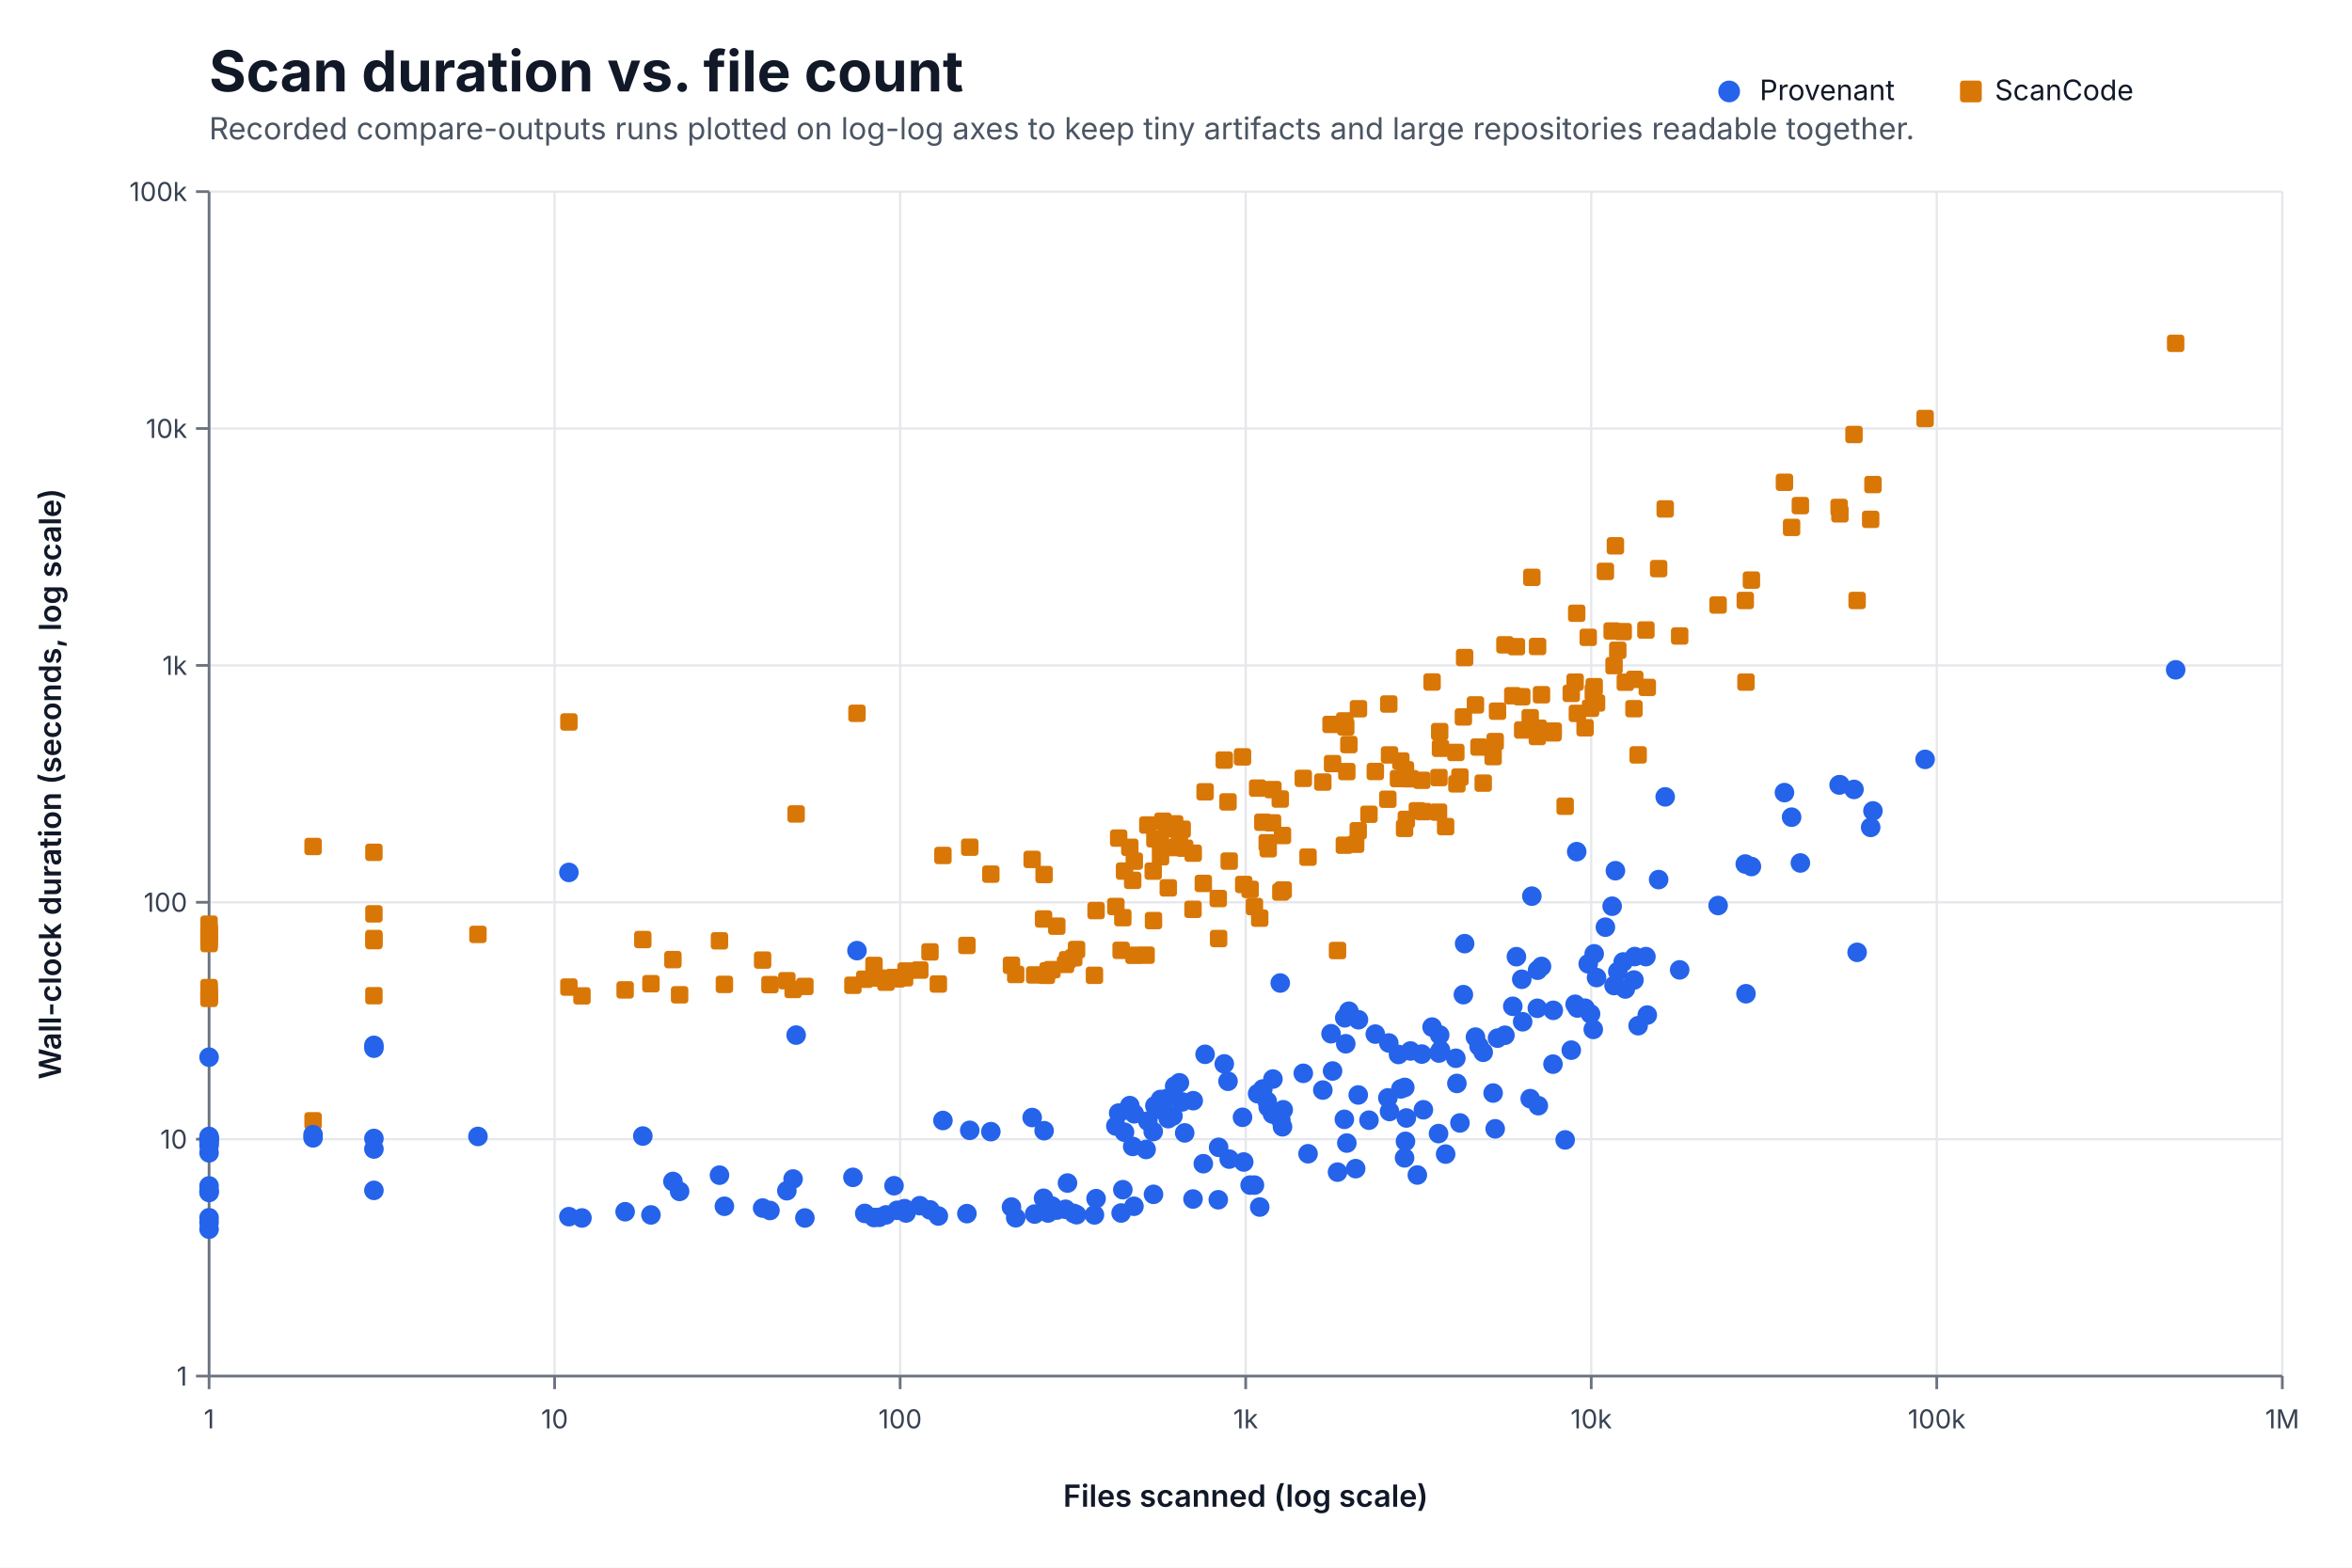
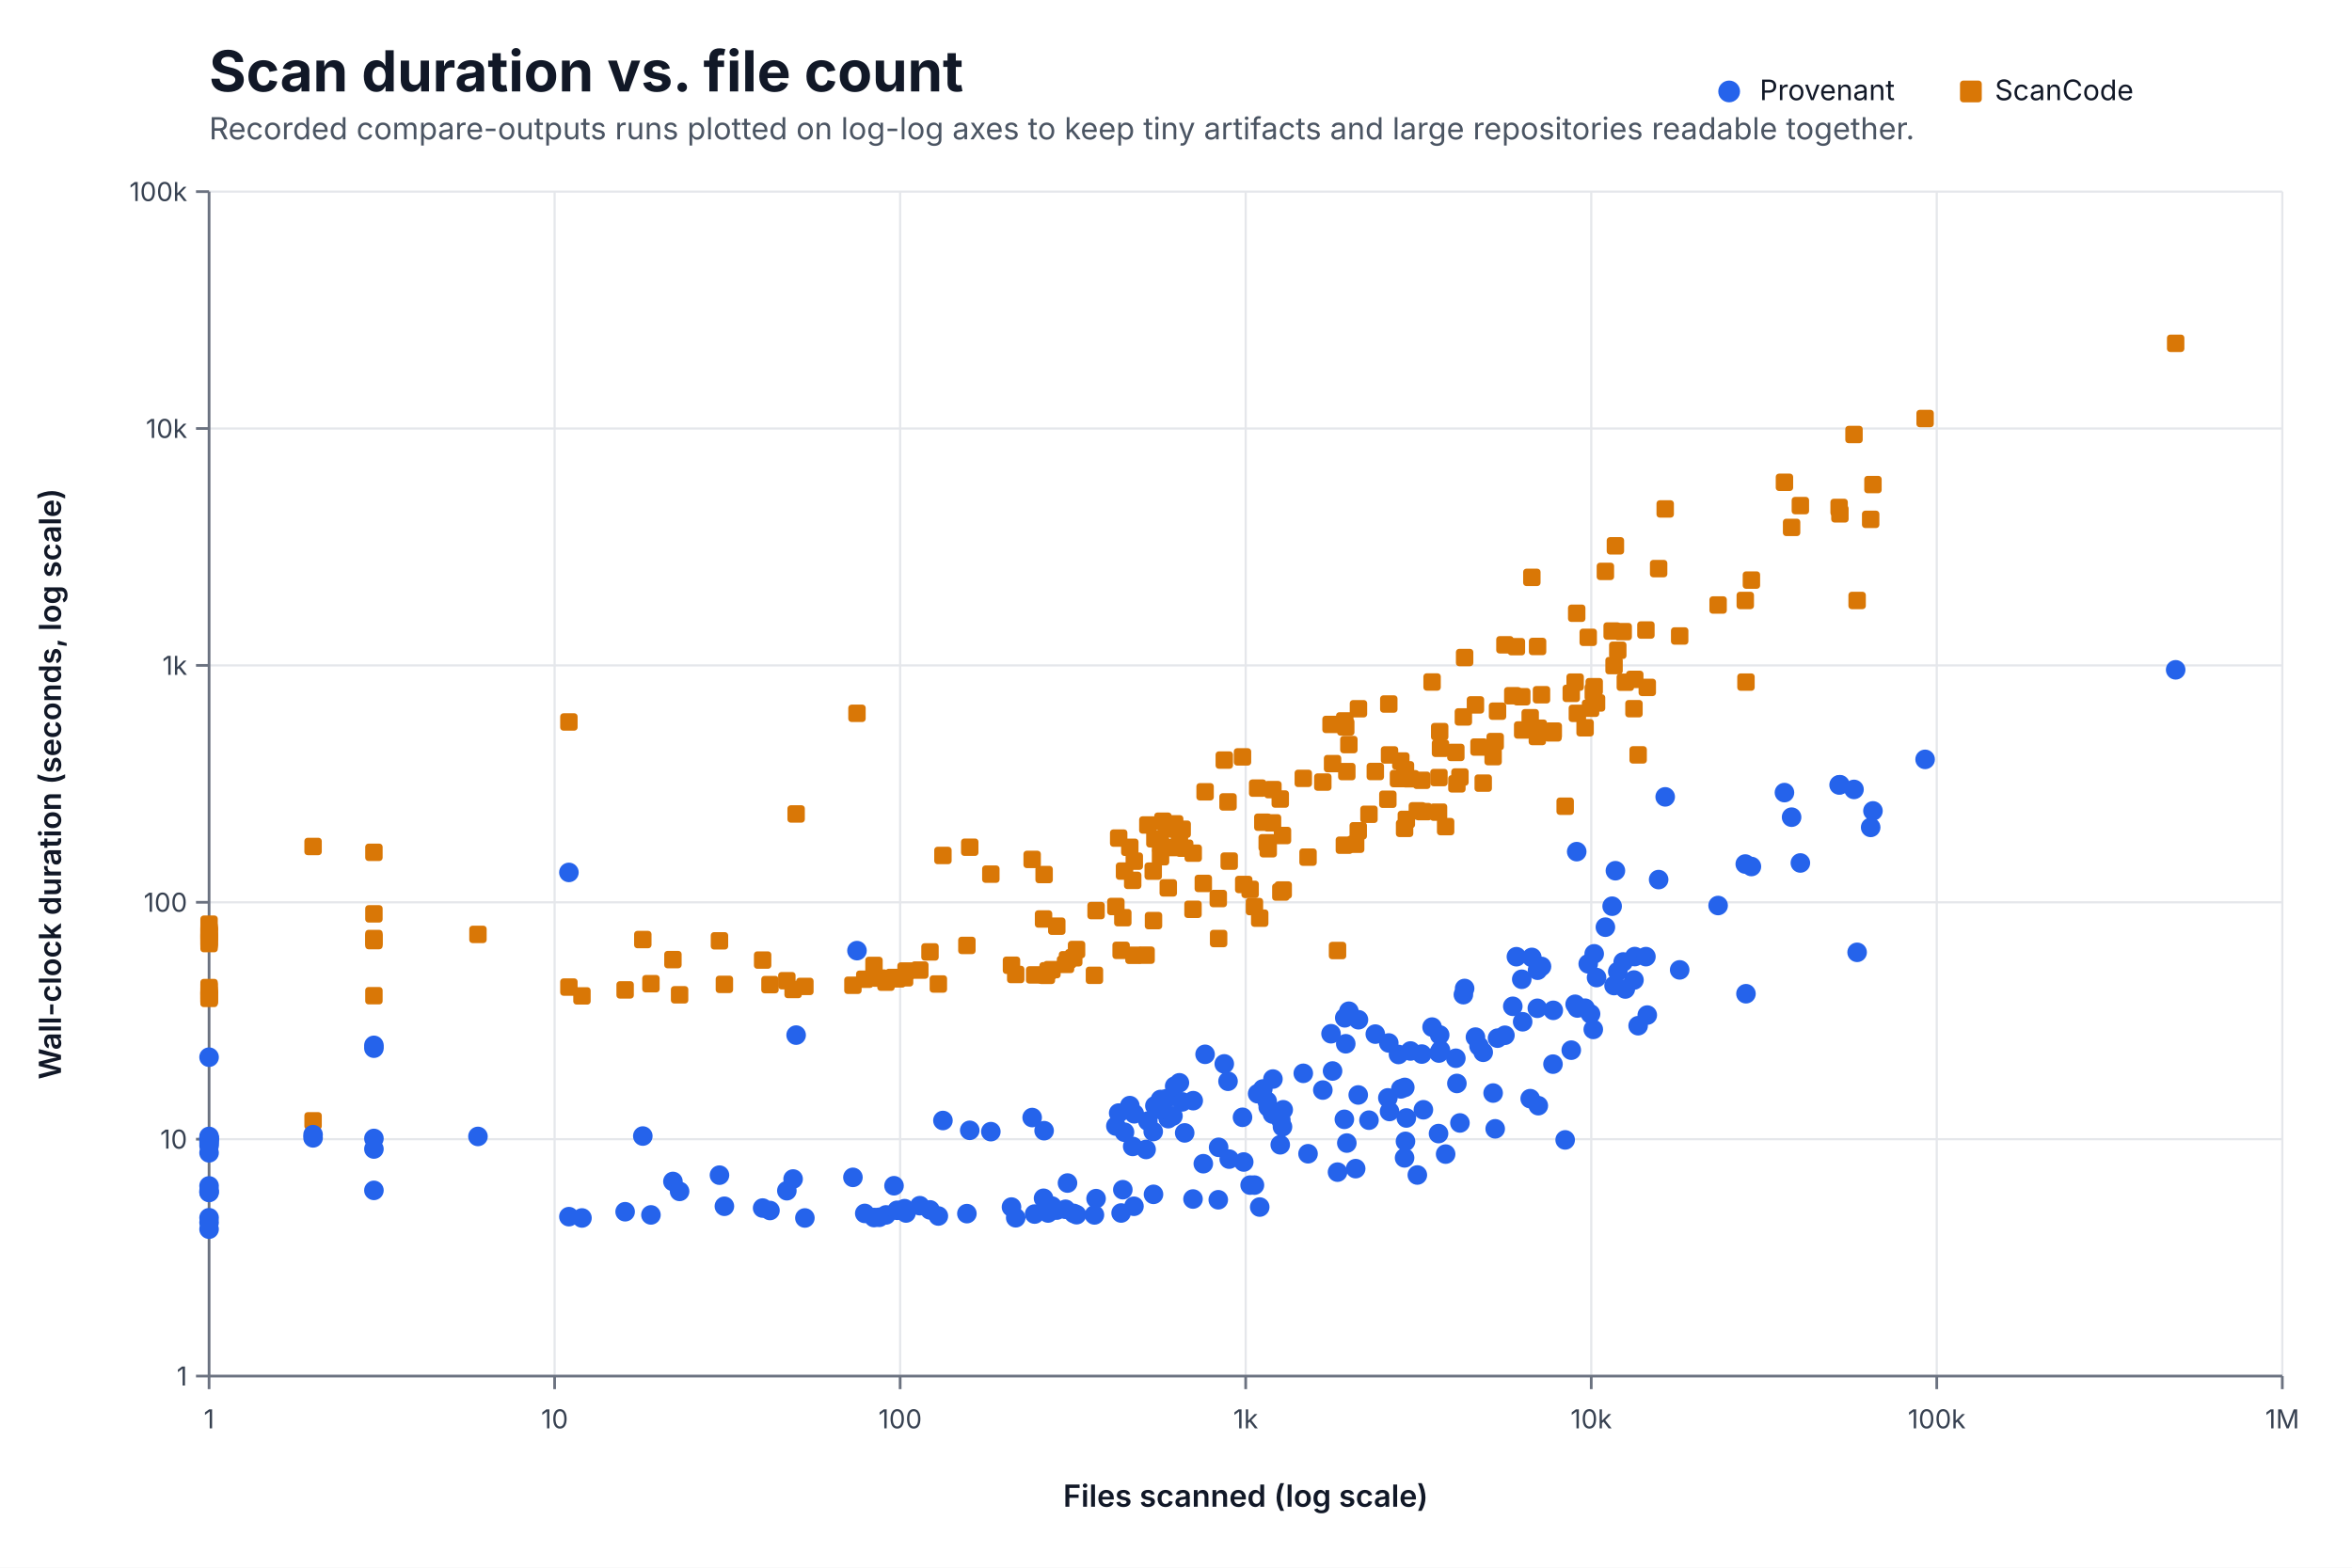
<svg xmlns="http://www.w3.org/2000/svg" width="1080" height="720" viewBox="0 0 1080 720" role="img" aria-labelledby="title desc">
  <style>
    text { font-family: -apple-system, BlinkMacSystemFont, "Segoe UI", sans-serif; fill: #111827; }
    .title { font-size: 26px; font-weight: 700; }
    .subtitle { font-size: 14px; fill: #4b5563; }
    .axis-label { font-size: 14px; font-weight: 600; }
    .tick { font-size: 12px; fill: #374151; }
    .grid { stroke: #e5e7eb; stroke-width: 1; }
    .axis { stroke: #6b7280; stroke-width: 1.25; }
    .legend-label { font-size: 13px; }
  </style>
  <rect x="0" y="0" width="1080" height="720" fill="white" />
  <text class="title" x="96" y="42">Scan duration vs. file count</text>
  <text class="subtitle" x="96" y="64">Recorded compare-outputs runs plotted on log-log axes to keep tiny artifacts and large repositories readable together.</text>
  <line class="grid" x1="96.00" y1="632.00" x2="1048.00" y2="632.00" />
  <line class="grid" x1="96.00" y1="523.20" x2="1048.00" y2="523.20" />
  <line class="grid" x1="96.00" y1="414.40" x2="1048.00" y2="414.40" />
  <line class="grid" x1="96.00" y1="305.60" x2="1048.00" y2="305.60" />
  <line class="grid" x1="96.00" y1="196.80" x2="1048.00" y2="196.80" />
  <line class="grid" x1="96.00" y1="88.00" x2="1048.00" y2="88.00" />
  <line class="grid" x1="96.00" y1="88.00" x2="96.00" y2="632.00" />
  <line class="grid" x1="254.67" y1="88.00" x2="254.67" y2="632.00" />
  <line class="grid" x1="413.33" y1="88.00" x2="413.33" y2="632.00" />
  <line class="grid" x1="572.00" y1="88.00" x2="572.00" y2="632.00" />
  <line class="grid" x1="730.67" y1="88.00" x2="730.67" y2="632.00" />
  <line class="grid" x1="889.33" y1="88.00" x2="889.33" y2="632.00" />
  <line class="grid" x1="1048.00" y1="88.00" x2="1048.00" y2="632.00" />
  <line class="axis" x1="96.00" y1="632.00" x2="1048.00" y2="632.00" />
  <line class="axis" x1="96.00" y1="88.00" x2="96.00" y2="632.00" />
  <line class="axis" x1="96.00" y1="632.00" x2="96.00" y2="638.00" />
  <text class="tick" x="96.00" y="656.00" text-anchor="middle">1</text>
  <line class="axis" x1="254.67" y1="632.00" x2="254.67" y2="638.00" />
  <text class="tick" x="254.67" y="656.00" text-anchor="middle">10</text>
  <line class="axis" x1="413.33" y1="632.00" x2="413.33" y2="638.00" />
  <text class="tick" x="413.33" y="656.00" text-anchor="middle">100</text>
  <line class="axis" x1="572.00" y1="632.00" x2="572.00" y2="638.00" />
  <text class="tick" x="572.00" y="656.00" text-anchor="middle">1k</text>
  <line class="axis" x1="730.67" y1="632.00" x2="730.67" y2="638.00" />
  <text class="tick" x="730.67" y="656.00" text-anchor="middle">10k</text>
  <line class="axis" x1="889.33" y1="632.00" x2="889.33" y2="638.00" />
  <text class="tick" x="889.33" y="656.00" text-anchor="middle">100k</text>
  <line class="axis" x1="1048.00" y1="632.00" x2="1048.00" y2="638.00" />
  <text class="tick" x="1048.00" y="656.00" text-anchor="middle">1M</text>
  <line class="axis" x1="90.00" y1="632.00" x2="96.00" y2="632.00" />
  <text class="tick" x="86.00" y="632.00" text-anchor="end" dominant-baseline="middle">1</text>
  <line class="axis" x1="90.00" y1="523.20" x2="96.00" y2="523.20" />
  <text class="tick" x="86.00" y="523.20" text-anchor="end" dominant-baseline="middle">10</text>
  <line class="axis" x1="90.00" y1="414.40" x2="96.00" y2="414.40" />
  <text class="tick" x="86.00" y="414.40" text-anchor="end" dominant-baseline="middle">100</text>
  <line class="axis" x1="90.00" y1="305.60" x2="96.00" y2="305.60" />
  <text class="tick" x="86.00" y="305.60" text-anchor="end" dominant-baseline="middle">1k</text>
  <line class="axis" x1="90.00" y1="196.80" x2="96.00" y2="196.80" />
  <text class="tick" x="86.00" y="196.80" text-anchor="end" dominant-baseline="middle">10k</text>
  <line class="axis" x1="90.00" y1="88.00" x2="96.00" y2="88.00" />
  <text class="tick" x="86.00" y="88.00" text-anchor="end" dominant-baseline="middle">100k</text>
  <text class="axis-label" x="572.00" y="692.00" text-anchor="middle">Files scanned (log scale)</text>
  <text class="axis-label" x="28" y="360.00" transform="rotate(-90 28 360.00)" text-anchor="middle">Wall-clock duration (seconds, log scale)</text>
  <g aria-label="Legend">
    <circle cx="794" cy="42" r="5" fill="#2563eb" />
    <text class="legend-label" x="808" y="46">Provenant</text>
    <rect x="900" y="37" width="10" height="10" fill="#d97706" rx="1.5" />
    <text class="legend-label" x="916" y="46">ScanCode</text>
  </g>
  <g aria-label="ScanCode points">
    <rect x="92.00" y="420.46" width="8" height="8" fill="#d97706" rx="1.5" />
    <rect x="92.00" y="423.47" width="8" height="8" fill="#d97706" rx="1.5" />
    <rect x="92.00" y="425.26" width="8" height="8" fill="#d97706" rx="1.5" />
    <rect x="92.00" y="424.52" width="8" height="8" fill="#d97706" rx="1.5" />
    <rect x="92.00" y="449.57" width="8" height="8" fill="#d97706" rx="1.5" />
    <rect x="92.00" y="454.13" width="8" height="8" fill="#d97706" rx="1.5" />
    <rect x="92.00" y="450.39" width="8" height="8" fill="#d97706" rx="1.5" />
    <rect x="92.00" y="454.09" width="8" height="8" fill="#d97706" rx="1.5" />
    <rect x="92.00" y="429.37" width="8" height="8" fill="#d97706" rx="1.5" />
    <rect x="92.00" y="428.44" width="8" height="8" fill="#d97706" rx="1.5" />
    <rect x="92.00" y="427.25" width="8" height="8" fill="#d97706" rx="1.5" />
    <rect x="92.00" y="453.66" width="8" height="8" fill="#d97706" rx="1.5" />
    <rect x="92.00" y="424.52" width="8" height="8" fill="#d97706" rx="1.5" />
    <rect x="92.00" y="427.69" width="8" height="8" fill="#d97706" rx="1.5" />
    <rect x="92.00" y="453.46" width="8" height="8" fill="#d97706" rx="1.5" />
    <rect x="92.00" y="454.54" width="8" height="8" fill="#d97706" rx="1.5" />
    <rect x="92.00" y="452.30" width="8" height="8" fill="#d97706" rx="1.5" />
    <rect x="139.76" y="510.78" width="8" height="8" fill="#d97706" rx="1.5" />
    <rect x="139.76" y="384.76" width="8" height="8" fill="#d97706" rx="1.5" />
    <rect x="167.70" y="427.04" width="8" height="8" fill="#d97706" rx="1.5" />
    <rect x="167.70" y="387.45" width="8" height="8" fill="#d97706" rx="1.5" />
    <rect x="167.70" y="427.99" width="8" height="8" fill="#d97706" rx="1.5" />
    <rect x="167.70" y="453.30" width="8" height="8" fill="#d97706" rx="1.5" />
    <rect x="167.70" y="415.71" width="8" height="8" fill="#d97706" rx="1.5" />
    <rect x="215.47" y="425.14" width="8" height="8" fill="#d97706" rx="1.5" />
    <rect x="257.23" y="449.34" width="8" height="8" fill="#d97706" rx="1.5" />
    <rect x="257.23" y="327.58" width="8" height="8" fill="#d97706" rx="1.5" />
    <rect x="263.23" y="453.39" width="8" height="8" fill="#d97706" rx="1.5" />
    <rect x="283.05" y="450.63" width="8" height="8" fill="#d97706" rx="1.5" />
    <rect x="291.17" y="427.52" width="8" height="8" fill="#d97706" rx="1.5" />
    <rect x="294.90" y="447.79" width="8" height="8" fill="#d97706" rx="1.5" />
    <rect x="305.00" y="436.72" width="8" height="8" fill="#d97706" rx="1.5" />
    <rect x="308.06" y="452.89" width="8" height="8" fill="#d97706" rx="1.5" />
    <rect x="326.37" y="428.10" width="8" height="8" fill="#d97706" rx="1.5" />
    <rect x="328.63" y="448.10" width="8" height="8" fill="#d97706" rx="1.5" />
    <rect x="346.19" y="436.94" width="8" height="8" fill="#d97706" rx="1.5" />
    <rect x="349.56" y="448.21" width="8" height="8" fill="#d97706" rx="1.5" />
    <rect x="357.31" y="446.42" width="8" height="8" fill="#d97706" rx="1.5" />
    <rect x="360.18" y="450.45" width="8" height="8" fill="#d97706" rx="1.5" />
    <rect x="361.57" y="369.83" width="8" height="8" fill="#d97706" rx="1.5" />
    <rect x="365.59" y="449.04" width="8" height="8" fill="#d97706" rx="1.5" />
    <rect x="387.65" y="448.50" width="8" height="8" fill="#d97706" rx="1.5" />
    <rect x="389.51" y="323.61" width="8" height="8" fill="#d97706" rx="1.5" />
    <rect x="393.09" y="445.73" width="8" height="8" fill="#d97706" rx="1.5" />
    <rect x="397.32" y="439.40" width="8" height="8" fill="#d97706" rx="1.5" />
    <rect x="399.74" y="445.22" width="8" height="8" fill="#d97706" rx="1.5" />
    <rect x="402.83" y="447.10" width="8" height="8" fill="#d97706" rx="1.5" />
    <rect x="406.52" y="444.93" width="8" height="8" fill="#d97706" rx="1.5" />
    <rect x="407.94" y="445.56" width="8" height="8" fill="#d97706" rx="1.5" />
    <rect x="411.37" y="445.09" width="8" height="8" fill="#d97706" rx="1.5" />
    <rect x="412.04" y="441.96" width="8" height="8" fill="#d97706" rx="1.5" />
    <rect x="418.36" y="441.53" width="8" height="8" fill="#d97706" rx="1.5" />
    <rect x="423.04" y="433.19" width="8" height="8" fill="#d97706" rx="1.5" />
    <rect x="426.88" y="447.92" width="8" height="8" fill="#d97706" rx="1.5" />
    <rect x="428.98" y="388.90" width="8" height="8" fill="#d97706" rx="1.5" />
    <rect x="439.98" y="430.21" width="8" height="8" fill="#d97706" rx="1.5" />
    <rect x="441.29" y="385.10" width="8" height="8" fill="#d97706" rx="1.5" />
    <rect x="450.98" y="397.47" width="8" height="8" fill="#d97706" rx="1.5" />
    <rect x="460.46" y="439.32" width="8" height="8" fill="#d97706" rx="1.5" />
    <rect x="462.40" y="443.56" width="8" height="8" fill="#d97706" rx="1.5" />
    <rect x="469.95" y="390.71" width="8" height="8" fill="#d97706" rx="1.5" />
    <rect x="471.08" y="443.75" width="8" height="8" fill="#d97706" rx="1.5" />
    <rect x="475.18" y="418.07" width="8" height="8" fill="#d97706" rx="1.5" />
    <rect x="475.44" y="397.66" width="8" height="8" fill="#d97706" rx="1.5" />
    <rect x="476.49" y="443.95" width="8" height="8" fill="#d97706" rx="1.5" />
    <rect x="477.26" y="441.87" width="8" height="8" fill="#d97706" rx="1.5" />
    <rect x="479.04" y="441.32" width="8" height="8" fill="#d97706" rx="1.5" />
    <rect x="481.26" y="421.37" width="8" height="8" fill="#d97706" rx="1.5" />
    <rect x="485.27" y="438.93" width="8" height="8" fill="#d97706" rx="1.5" />
    <rect x="486.18" y="436.80" width="8" height="8" fill="#d97706" rx="1.5" />
    <rect x="489.05" y="435.88" width="8" height="8" fill="#d97706" rx="1.5" />
    <rect x="490.34" y="432.10" width="8" height="8" fill="#d97706" rx="1.5" />
    <rect x="498.55" y="443.94" width="8" height="8" fill="#d97706" rx="1.5" />
    <rect x="499.30" y="414.21" width="8" height="8" fill="#d97706" rx="1.5" />
    <rect x="508.39" y="412.34" width="8" height="8" fill="#d97706" rx="1.5" />
    <rect x="509.68" y="380.92" width="8" height="8" fill="#d97706" rx="1.5" />
    <rect x="510.80" y="432.47" width="8" height="8" fill="#d97706" rx="1.5" />
    <rect x="511.58" y="417.47" width="8" height="8" fill="#d97706" rx="1.5" />
    <rect x="512.36" y="396.07" width="8" height="8" fill="#d97706" rx="1.5" />
    <rect x="514.79" y="385.13" width="8" height="8" fill="#d97706" rx="1.5" />
    <rect x="516.12" y="400.33" width="8" height="8" fill="#d97706" rx="1.5" />
    <rect x="516.70" y="434.73" width="8" height="8" fill="#d97706" rx="1.5" />
    <rect x="516.85" y="391.50" width="8" height="8" fill="#d97706" rx="1.5" />
    <rect x="522.27" y="434.69" width="8" height="8" fill="#d97706" rx="1.5" />
    <rect x="523.07" y="374.90" width="8" height="8" fill="#d97706" rx="1.5" />
    <rect x="525.54" y="396.10" width="8" height="8" fill="#d97706" rx="1.5" />
    <rect x="525.67" y="418.82" width="8" height="8" fill="#d97706" rx="1.5" />
    <rect x="526.30" y="381.25" width="8" height="8" fill="#d97706" rx="1.5" />
    <rect x="528.90" y="383.91" width="8" height="8" fill="#d97706" rx="1.5" />
    <rect x="528.90" y="389.48" width="8" height="8" fill="#d97706" rx="1.5" />
    <rect x="529.99" y="373.16" width="8" height="8" fill="#d97706" rx="1.5" />
    <rect x="531.64" y="376.71" width="8" height="8" fill="#d97706" rx="1.5" />
    <rect x="532.45" y="403.78" width="8" height="8" fill="#d97706" rx="1.5" />
    <rect x="534.61" y="385.27" width="8" height="8" fill="#d97706" rx="1.5" />
    <rect x="535.39" y="374.38" width="8" height="8" fill="#d97706" rx="1.5" />
    <rect x="537.57" y="381.59" width="8" height="8" fill="#d97706" rx="1.5" />
    <rect x="538.84" y="376.84" width="8" height="8" fill="#d97706" rx="1.5" />
    <rect x="539.99" y="385.56" width="8" height="8" fill="#d97706" rx="1.5" />
    <rect x="543.81" y="413.62" width="8" height="8" fill="#d97706" rx="1.5" />
    <rect x="543.91" y="387.84" width="8" height="8" fill="#d97706" rx="1.5" />
    <rect x="548.54" y="401.74" width="8" height="8" fill="#d97706" rx="1.5" />
    <rect x="549.36" y="359.65" width="8" height="8" fill="#d97706" rx="1.5" />
    <rect x="555.41" y="408.67" width="8" height="8" fill="#d97706" rx="1.5" />
    <rect x="555.57" y="427.04" width="8" height="8" fill="#d97706" rx="1.5" />
    <rect x="558.17" y="345.08" width="8" height="8" fill="#d97706" rx="1.5" />
    <rect x="559.89" y="364.30" width="8" height="8" fill="#d97706" rx="1.5" />
    <rect x="560.43" y="391.49" width="8" height="8" fill="#d97706" rx="1.5" />
    <rect x="566.54" y="343.62" width="8" height="8" fill="#d97706" rx="1.5" />
    <rect x="567.10" y="402.22" width="8" height="8" fill="#d97706" rx="1.5" />
    <rect x="570.04" y="404.47" width="8" height="8" fill="#d97706" rx="1.5" />
    <rect x="572.02" y="412.37" width="8" height="8" fill="#d97706" rx="1.5" />
    <rect x="573.49" y="357.97" width="8" height="8" fill="#d97706" rx="1.5" />
    <rect x="574.44" y="417.69" width="8" height="8" fill="#d97706" rx="1.5" />
    <rect x="575.87" y="373.63" width="8" height="8" fill="#d97706" rx="1.5" />
    <rect x="577.87" y="383.06" width="8" height="8" fill="#d97706" rx="1.5" />
    <rect x="578.35" y="385.81" width="8" height="8" fill="#d97706" rx="1.5" />
    <rect x="580.33" y="373.93" width="8" height="8" fill="#d97706" rx="1.5" />
    <rect x="580.51" y="358.66" width="8" height="8" fill="#d97706" rx="1.5" />
    <rect x="583.87" y="362.98" width="8" height="8" fill="#d97706" rx="1.5" />
    <rect x="584.14" y="405.69" width="8" height="8" fill="#d97706" rx="1.5" />
    <rect x="584.90" y="379.72" width="8" height="8" fill="#d97706" rx="1.5" />
    <rect x="585.23" y="404.76" width="8" height="8" fill="#d97706" rx="1.5" />
    <rect x="594.45" y="353.48" width="8" height="8" fill="#d97706" rx="1.5" />
    <rect x="596.63" y="389.66" width="8" height="8" fill="#d97706" rx="1.5" />
    <rect x="603.42" y="355.19" width="8" height="8" fill="#d97706" rx="1.5" />
    <rect x="607.19" y="328.71" width="8" height="8" fill="#d97706" rx="1.5" />
    <rect x="607.89" y="346.71" width="8" height="8" fill="#d97706" rx="1.5" />
    <rect x="610.17" y="432.56" width="8" height="8" fill="#d97706" rx="1.5" />
    <rect x="613.31" y="384.18" width="8" height="8" fill="#d97706" rx="1.5" />
    <rect x="613.49" y="327.10" width="8" height="8" fill="#d97706" rx="1.5" />
    <rect x="613.95" y="329.87" width="8" height="8" fill="#d97706" rx="1.5" />
    <rect x="614.44" y="350.37" width="8" height="8" fill="#d97706" rx="1.5" />
    <rect x="615.38" y="337.97" width="8" height="8" fill="#d97706" rx="1.5" />
    <rect x="618.50" y="383.74" width="8" height="8" fill="#d97706" rx="1.5" />
    <rect x="619.68" y="377.56" width="8" height="8" fill="#d97706" rx="1.5" />
    <rect x="619.78" y="321.51" width="8" height="8" fill="#d97706" rx="1.5" />
    <rect x="624.61" y="369.98" width="8" height="8" fill="#d97706" rx="1.5" />
    <rect x="627.52" y="350.33" width="8" height="8" fill="#d97706" rx="1.5" />
    <rect x="633.28" y="363.07" width="8" height="8" fill="#d97706" rx="1.5" />
    <rect x="633.71" y="319.34" width="8" height="8" fill="#d97706" rx="1.5" />
    <rect x="634.05" y="342.72" width="8" height="8" fill="#d97706" rx="1.5" />
    <rect x="638.16" y="353.58" width="8" height="8" fill="#d97706" rx="1.5" />
    <rect x="639.24" y="345.52" width="8" height="8" fill="#d97706" rx="1.5" />
    <rect x="640.96" y="376.44" width="8" height="8" fill="#d97706" rx="1.5" />
    <rect x="641.06" y="351.33" width="8" height="8" fill="#d97706" rx="1.5" />
    <rect x="641.37" y="349.55" width="8" height="8" fill="#d97706" rx="1.5" />
    <rect x="641.77" y="372.34" width="8" height="8" fill="#d97706" rx="1.5" />
    <rect x="643.66" y="353.67" width="8" height="8" fill="#d97706" rx="1.5" />
    <rect x="646.82" y="368.39" width="8" height="8" fill="#d97706" rx="1.5" />
    <rect x="648.86" y="354.37" width="8" height="8" fill="#d97706" rx="1.5" />
    <rect x="649.60" y="368.75" width="8" height="8" fill="#d97706" rx="1.5" />
    <rect x="653.59" y="309.22" width="8" height="8" fill="#d97706" rx="1.5" />
    <rect x="656.55" y="369.00" width="8" height="8" fill="#d97706" rx="1.5" />
    <rect x="656.74" y="353.11" width="8" height="8" fill="#d97706" rx="1.5" />
    <rect x="657.08" y="332.02" width="8" height="8" fill="#d97706" rx="1.5" />
    <rect x="657.46" y="339.67" width="8" height="8" fill="#d97706" rx="1.5" />
    <rect x="659.81" y="375.65" width="8" height="8" fill="#d97706" rx="1.5" />
    <rect x="664.50" y="341.57" width="8" height="8" fill="#d97706" rx="1.5" />
    <rect x="664.98" y="356.00" width="8" height="8" fill="#d97706" rx="1.5" />
    <rect x="666.38" y="352.86" width="8" height="8" fill="#d97706" rx="1.5" />
    <rect x="667.96" y="325.26" width="8" height="8" fill="#d97706" rx="1.5" />
    <rect x="668.53" y="297.99" width="8" height="8" fill="#d97706" rx="1.5" />
    <rect x="673.50" y="319.74" width="8" height="8" fill="#d97706" rx="1.5" />
    <rect x="675.14" y="339.11" width="8" height="8" fill="#d97706" rx="1.5" />
    <rect x="677.07" y="355.67" width="8" height="8" fill="#d97706" rx="1.5" />
    <rect x="681.62" y="343.50" width="8" height="8" fill="#d97706" rx="1.5" />
    <rect x="682.57" y="336.59" width="8" height="8" fill="#d97706" rx="1.5" />
    <rect x="683.64" y="322.63" width="8" height="8" fill="#d97706" rx="1.5" />
    <rect x="687.04" y="292.14" width="8" height="8" fill="#d97706" rx="1.5" />
    <rect x="690.65" y="315.53" width="8" height="8" fill="#d97706" rx="1.5" />
    <rect x="692.31" y="293.00" width="8" height="8" fill="#d97706" rx="1.5" />
    <rect x="694.77" y="315.99" width="8" height="8" fill="#d97706" rx="1.5" />
    <rect x="695.18" y="331.26" width="8" height="8" fill="#d97706" rx="1.5" />
    <rect x="698.64" y="325.64" width="8" height="8" fill="#d97706" rx="1.5" />
    <rect x="699.40" y="261.17" width="8" height="8" fill="#d97706" rx="1.5" />
    <rect x="701.92" y="334.25" width="8" height="8" fill="#d97706" rx="1.5" />
    <rect x="702.03" y="292.91" width="8" height="8" fill="#d97706" rx="1.5" />
    <rect x="702.37" y="330.44" width="8" height="8" fill="#d97706" rx="1.5" />
    <rect x="703.83" y="315.08" width="8" height="8" fill="#d97706" rx="1.5" />
    <rect x="709.11" y="332.59" width="8" height="8" fill="#d97706" rx="1.5" />
    <rect x="709.24" y="331.79" width="8" height="8" fill="#d97706" rx="1.5" />
    <rect x="714.70" y="366.27" width="8" height="8" fill="#d97706" rx="1.5" />
    <rect x="717.50" y="314.45" width="8" height="8" fill="#d97706" rx="1.5" />
    <rect x="719.28" y="309.28" width="8" height="8" fill="#d97706" rx="1.5" />
    <rect x="720.00" y="277.65" width="8" height="8" fill="#d97706" rx="1.5" />
    <rect x="720.30" y="323.62" width="8" height="8" fill="#d97706" rx="1.5" />
    <rect x="723.85" y="330.25" width="8" height="8" fill="#d97706" rx="1.5" />
    <rect x="725.29" y="288.71" width="8" height="8" fill="#d97706" rx="1.5" />
    <rect x="726.36" y="321.28" width="8" height="8" fill="#d97706" rx="1.5" />
    <rect x="727.61" y="313.95" width="8" height="8" fill="#d97706" rx="1.5" />
    <rect x="728.03" y="311.39" width="8" height="8" fill="#d97706" rx="1.5" />
    <rect x="729.11" y="318.85" width="8" height="8" fill="#d97706" rx="1.5" />
    <rect x="733.17" y="258.43" width="8" height="8" fill="#d97706" rx="1.5" />
    <rect x="736.27" y="285.81" width="8" height="8" fill="#d97706" rx="1.5" />
    <rect x="737.15" y="301.70" width="8" height="8" fill="#d97706" rx="1.5" />
    <rect x="737.77" y="246.68" width="8" height="8" fill="#d97706" rx="1.5" />
    <rect x="738.86" y="294.65" width="8" height="8" fill="#d97706" rx="1.5" />
    <rect x="741.35" y="286.09" width="8" height="8" fill="#d97706" rx="1.5" />
    <rect x="742.32" y="309.33" width="8" height="8" fill="#d97706" rx="1.5" />
    <rect x="746.29" y="321.48" width="8" height="8" fill="#d97706" rx="1.5" />
    <rect x="746.66" y="308.03" width="8" height="8" fill="#d97706" rx="1.5" />
    <rect x="748.21" y="342.70" width="8" height="8" fill="#d97706" rx="1.5" />
    <rect x="751.78" y="285.35" width="8" height="8" fill="#d97706" rx="1.5" />
    <rect x="752.40" y="311.70" width="8" height="8" fill="#d97706" rx="1.5" />
    <rect x="757.62" y="257.15" width="8" height="8" fill="#d97706" rx="1.5" />
    <rect x="760.63" y="229.74" width="8" height="8" fill="#d97706" rx="1.5" />
    <rect x="767.28" y="288.09" width="8" height="8" fill="#d97706" rx="1.5" />
    <rect x="784.93" y="273.87" width="8" height="8" fill="#d97706" rx="1.5" />
    <rect x="797.40" y="271.78" width="8" height="8" fill="#d97706" rx="1.5" />
    <rect x="797.72" y="309.27" width="8" height="8" fill="#d97706" rx="1.5" />
    <rect x="800.22" y="262.42" width="8" height="8" fill="#d97706" rx="1.5" />
    <rect x="815.39" y="217.51" width="8" height="8" fill="#d97706" rx="1.5" />
    <rect x="818.67" y="238.22" width="8" height="8" fill="#d97706" rx="1.5" />
    <rect x="822.70" y="228.21" width="8" height="8" fill="#d97706" rx="1.5" />
    <rect x="840.49" y="229.06" width="8" height="8" fill="#d97706" rx="1.5" />
    <rect x="840.86" y="231.99" width="8" height="8" fill="#d97706" rx="1.5" />
    <rect x="847.33" y="195.56" width="8" height="8" fill="#d97706" rx="1.5" />
    <rect x="848.76" y="271.78" width="8" height="8" fill="#d97706" rx="1.5" />
    <rect x="854.98" y="234.53" width="8" height="8" fill="#d97706" rx="1.5" />
    <rect x="856.03" y="218.55" width="8" height="8" fill="#d97706" rx="1.5" />
    <rect x="879.98" y="188.22" width="8" height="8" fill="#d97706" rx="1.5" />
    <rect x="995.03" y="153.67" width="8" height="8" fill="#d97706" rx="1.5" />
  </g>
  <g aria-label="Provenant points">
    <circle cx="96.00" cy="522.92" r="4.5" fill="#2563eb" />
    <circle cx="96.00" cy="522.78" r="4.5" fill="#2563eb" />
    <circle cx="96.00" cy="522.68" r="4.5" fill="#2563eb" />
    <circle cx="96.00" cy="521.94" r="4.5" fill="#2563eb" />
    <circle cx="96.00" cy="544.66" r="4.5" fill="#2563eb" />
    <circle cx="96.00" cy="561.46" r="4.5" fill="#2563eb" />
    <circle cx="96.00" cy="529.46" r="4.5" fill="#2563eb" />
    <circle cx="96.00" cy="547.49" r="4.5" fill="#2563eb" />
    <circle cx="96.00" cy="485.54" r="4.5" fill="#2563eb" />
    <circle cx="96.00" cy="526.17" r="4.5" fill="#2563eb" />
    <circle cx="96.00" cy="524.11" r="4.5" fill="#2563eb" />
    <circle cx="96.00" cy="547.65" r="4.5" fill="#2563eb" />
    <circle cx="96.00" cy="525.13" r="4.5" fill="#2563eb" />
    <circle cx="96.00" cy="523.72" r="4.5" fill="#2563eb" />
    <circle cx="96.00" cy="559.28" r="4.5" fill="#2563eb" />
    <circle cx="96.00" cy="564.53" r="4.5" fill="#2563eb" />
    <circle cx="96.00" cy="546.71" r="4.5" fill="#2563eb" />
    <circle cx="143.76" cy="521.12" r="4.5" fill="#2563eb" />
    <circle cx="143.76" cy="522.59" r="4.5" fill="#2563eb" />
    <circle cx="171.70" cy="522.87" r="4.5" fill="#2563eb" />
    <circle cx="171.70" cy="527.71" r="4.5" fill="#2563eb" />
    <circle cx="171.70" cy="480.11" r="4.5" fill="#2563eb" />
    <circle cx="171.70" cy="546.71" r="4.5" fill="#2563eb" />
    <circle cx="171.70" cy="481.40" r="4.5" fill="#2563eb" />
    <circle cx="219.47" cy="521.94" r="4.5" fill="#2563eb" />
    <circle cx="261.23" cy="558.78" r="4.5" fill="#2563eb" />
    <circle cx="261.23" cy="400.68" r="4.5" fill="#2563eb" />
    <circle cx="267.23" cy="559.38" r="4.5" fill="#2563eb" />
    <circle cx="287.05" cy="556.52" r="4.5" fill="#2563eb" />
    <circle cx="295.17" cy="521.76" r="4.5" fill="#2563eb" />
    <circle cx="298.90" cy="557.98" r="4.5" fill="#2563eb" />
    <circle cx="309.00" cy="542.62" r="4.5" fill="#2563eb" />
    <circle cx="312.06" cy="547.18" r="4.5" fill="#2563eb" />
    <circle cx="330.37" cy="539.72" r="4.5" fill="#2563eb" />
    <circle cx="332.63" cy="554.01" r="4.5" fill="#2563eb" />
    <circle cx="350.19" cy="554.83" r="4.5" fill="#2563eb" />
    <circle cx="353.56" cy="555.95" r="4.5" fill="#2563eb" />
    <circle cx="361.31" cy="546.87" r="4.5" fill="#2563eb" />
    <circle cx="364.18" cy="541.49" r="4.5" fill="#2563eb" />
    <circle cx="365.57" cy="475.40" r="4.5" fill="#2563eb" />
    <circle cx="369.59" cy="559.38" r="4.5" fill="#2563eb" />
    <circle cx="391.65" cy="540.73" r="4.5" fill="#2563eb" />
    <circle cx="393.51" cy="436.60" r="4.5" fill="#2563eb" />
    <circle cx="397.09" cy="557.29" r="4.5" fill="#2563eb" />
    <circle cx="401.32" cy="559.18" r="4.5" fill="#2563eb" />
    <circle cx="403.74" cy="559.08" r="4.5" fill="#2563eb" />
    <circle cx="406.83" cy="557.98" r="4.5" fill="#2563eb" />
    <circle cx="410.52" cy="544.58" r="4.5" fill="#2563eb" />
    <circle cx="411.94" cy="555.86" r="4.5" fill="#2563eb" />
    <circle cx="415.37" cy="555.11" r="4.5" fill="#2563eb" />
    <circle cx="416.04" cy="557.10" r="4.5" fill="#2563eb" />
    <circle cx="422.36" cy="553.74" r="4.5" fill="#2563eb" />
    <circle cx="427.04" cy="555.67" r="4.5" fill="#2563eb" />
    <circle cx="430.88" cy="558.48" r="4.5" fill="#2563eb" />
    <circle cx="432.98" cy="514.62" r="4.5" fill="#2563eb" />
    <circle cx="443.98" cy="557.39" r="4.5" fill="#2563eb" />
    <circle cx="445.29" cy="519.13" r="4.5" fill="#2563eb" />
    <circle cx="454.98" cy="519.74" r="4.5" fill="#2563eb" />
    <circle cx="464.46" cy="554.37" r="4.5" fill="#2563eb" />
    <circle cx="466.40" cy="559.28" r="4.5" fill="#2563eb" />
    <circle cx="473.95" cy="513.26" r="4.5" fill="#2563eb" />
    <circle cx="475.08" cy="557.59" r="4.5" fill="#2563eb" />
    <circle cx="479.18" cy="550.34" r="4.5" fill="#2563eb" />
    <circle cx="479.44" cy="519.30" r="4.5" fill="#2563eb" />
    <circle cx="480.49" cy="556.24" r="4.5" fill="#2563eb" />
    <circle cx="481.26" cy="557.10" r="4.5" fill="#2563eb" />
    <circle cx="483.04" cy="553.92" r="4.5" fill="#2563eb" />
    <circle cx="485.26" cy="555.76" r="4.5" fill="#2563eb" />
    <circle cx="489.27" cy="555.39" r="4.5" fill="#2563eb" />
    <circle cx="490.18" cy="543.34" r="4.5" fill="#2563eb" />
    <circle cx="493.05" cy="557.29" r="4.5" fill="#2563eb" />
    <circle cx="494.34" cy="557.88" r="4.5" fill="#2563eb" />
    <circle cx="502.55" cy="557.98" r="4.5" fill="#2563eb" />
    <circle cx="503.30" cy="550.51" r="4.5" fill="#2563eb" />
    <circle cx="512.39" cy="517.17" r="4.5" fill="#2563eb" />
    <circle cx="513.68" cy="511.20" r="4.5" fill="#2563eb" />
    <circle cx="514.80" cy="557.10" r="4.5" fill="#2563eb" />
    <circle cx="515.58" cy="546.40" r="4.5" fill="#2563eb" />
    <circle cx="516.36" cy="520.00" r="4.5" fill="#2563eb" />
    <circle cx="518.79" cy="507.78" r="4.5" fill="#2563eb" />
    <circle cx="520.12" cy="526.53" r="4.5" fill="#2563eb" />
    <circle cx="520.70" cy="554.01" r="4.5" fill="#2563eb" />
    <circle cx="520.85" cy="511.54" r="4.5" fill="#2563eb" />
    <circle cx="526.27" cy="527.92" r="4.5" fill="#2563eb" />
    <circle cx="527.07" cy="514.90" r="4.5" fill="#2563eb" />
    <circle cx="529.54" cy="519.69" r="4.5" fill="#2563eb" />
    <circle cx="529.67" cy="548.53" r="4.5" fill="#2563eb" />
    <circle cx="530.30" cy="507.88" r="4.5" fill="#2563eb" />
    <circle cx="532.90" cy="504.96" r="4.5" fill="#2563eb" />
    <circle cx="532.90" cy="509.65" r="4.5" fill="#2563eb" />
    <circle cx="533.99" cy="505.42" r="4.5" fill="#2563eb" />
    <circle cx="535.64" cy="504.61" r="4.5" fill="#2563eb" />
    <circle cx="536.45" cy="513.77" r="4.5" fill="#2563eb" />
    <circle cx="538.61" cy="512.54" r="4.5" fill="#2563eb" />
    <circle cx="539.39" cy="498.86" r="4.5" fill="#2563eb" />
    <circle cx="541.57" cy="497.30" r="4.5" fill="#2563eb" />
    <circle cx="542.84" cy="506.07" r="4.5" fill="#2563eb" />
    <circle cx="543.99" cy="520.31" r="4.5" fill="#2563eb" />
    <circle cx="547.81" cy="550.68" r="4.5" fill="#2563eb" />
    <circle cx="547.91" cy="505.51" r="4.5" fill="#2563eb" />
    <circle cx="552.54" cy="534.46" r="4.5" fill="#2563eb" />
    <circle cx="553.36" cy="484.22" r="4.5" fill="#2563eb" />
    <circle cx="559.41" cy="551.02" r="4.5" fill="#2563eb" />
    <circle cx="559.57" cy="526.93" r="4.5" fill="#2563eb" />
    <circle cx="562.17" cy="488.62" r="4.5" fill="#2563eb" />
    <circle cx="563.89" cy="496.60" r="4.5" fill="#2563eb" />
    <circle cx="564.43" cy="532.35" r="4.5" fill="#2563eb" />
    <circle cx="570.54" cy="513.15" r="4.5" fill="#2563eb" />
    <circle cx="571.10" cy="533.68" r="4.5" fill="#2563eb" />
    <circle cx="574.04" cy="544.29" r="4.5" fill="#2563eb" />
    <circle cx="576.02" cy="544.29" r="4.5" fill="#2563eb" />
    <circle cx="577.49" cy="502.31" r="4.5" fill="#2563eb" />
    <circle cx="578.44" cy="554.37" r="4.5" fill="#2563eb" />
    <circle cx="579.87" cy="500.14" r="4.5" fill="#2563eb" />
    <circle cx="581.87" cy="505.77" r="4.5" fill="#2563eb" />
    <circle cx="582.35" cy="508.50" r="4.5" fill="#2563eb" />
    <circle cx="584.33" cy="511.65" r="4.5" fill="#2563eb" />
    <circle cx="584.51" cy="495.58" r="4.5" fill="#2563eb" />
-     <circle cx="587.87" cy="451.48" r="4.5" fill="#2563eb" />
+     <circle cx="587.87" cy="525.77" r="4.5" fill="#2563eb" />
    <circle cx="588.14" cy="514.39" r="4.5" fill="#2563eb" />
    <circle cx="588.90" cy="517.51" r="4.5" fill="#2563eb" />
    <circle cx="589.23" cy="509.69" r="4.5" fill="#2563eb" />
    <circle cx="598.45" cy="492.95" r="4.5" fill="#2563eb" />
    <circle cx="600.63" cy="529.89" r="4.5" fill="#2563eb" />
    <circle cx="607.42" cy="500.64" r="4.5" fill="#2563eb" />
    <circle cx="611.19" cy="474.77" r="4.5" fill="#2563eb" />
    <circle cx="611.89" cy="491.89" r="4.5" fill="#2563eb" />
    <circle cx="614.17" cy="538.33" r="4.5" fill="#2563eb" />
    <circle cx="617.31" cy="514.08" r="4.5" fill="#2563eb" />
    <circle cx="617.49" cy="467.46" r="4.5" fill="#2563eb" />
    <circle cx="617.95" cy="479.38" r="4.5" fill="#2563eb" />
    <circle cx="618.44" cy="524.98" r="4.5" fill="#2563eb" />
    <circle cx="619.38" cy="464.43" r="4.5" fill="#2563eb" />
    <circle cx="622.50" cy="536.73" r="4.5" fill="#2563eb" />
    <circle cx="623.68" cy="502.89" r="4.5" fill="#2563eb" />
    <circle cx="623.78" cy="468.34" r="4.5" fill="#2563eb" />
    <circle cx="628.61" cy="514.47" r="4.5" fill="#2563eb" />
    <circle cx="631.52" cy="474.94" r="4.5" fill="#2563eb" />
    <circle cx="637.28" cy="504.23" r="4.5" fill="#2563eb" />
    <circle cx="637.71" cy="479.01" r="4.5" fill="#2563eb" />
    <circle cx="638.05" cy="510.48" r="4.5" fill="#2563eb" />
    <circle cx="642.16" cy="484.30" r="4.5" fill="#2563eb" />
    <circle cx="643.24" cy="500.11" r="4.5" fill="#2563eb" />
    <circle cx="644.96" cy="531.78" r="4.5" fill="#2563eb" />
    <circle cx="645.06" cy="499.42" r="4.5" fill="#2563eb" />
    <circle cx="645.37" cy="524.20" r="4.5" fill="#2563eb" />
    <circle cx="645.77" cy="513.46" r="4.5" fill="#2563eb" />
    <circle cx="647.66" cy="482.69" r="4.5" fill="#2563eb" />
    <circle cx="650.82" cy="539.65" r="4.5" fill="#2563eb" />
    <circle cx="652.86" cy="484.11" r="4.5" fill="#2563eb" />
    <circle cx="653.60" cy="509.69" r="4.5" fill="#2563eb" />
    <circle cx="657.59" cy="471.72" r="4.5" fill="#2563eb" />
    <circle cx="660.55" cy="520.63" r="4.5" fill="#2563eb" />
    <circle cx="660.74" cy="483.64" r="4.5" fill="#2563eb" />
    <circle cx="661.08" cy="475.33" r="4.5" fill="#2563eb" />
    <circle cx="661.46" cy="482.35" r="4.5" fill="#2563eb" />
    <circle cx="663.81" cy="530.05" r="4.5" fill="#2563eb" />
    <circle cx="668.50" cy="486.03" r="4.5" fill="#2563eb" />
    <circle cx="668.98" cy="497.60" r="4.5" fill="#2563eb" />
    <circle cx="670.38" cy="515.74" r="4.5" fill="#2563eb" />
    <circle cx="671.96" cy="456.82" r="4.5" fill="#2563eb" />
-     <circle cx="672.53" cy="433.39" r="4.5" fill="#2563eb" />
+     <circle cx="672.53" cy="453.98" r="4.5" fill="#2563eb" />
    <circle cx="677.50" cy="476.32" r="4.5" fill="#2563eb" />
    <circle cx="679.14" cy="480.47" r="4.5" fill="#2563eb" />
    <circle cx="681.07" cy="483.29" r="4.5" fill="#2563eb" />
    <circle cx="685.62" cy="502.01" r="4.5" fill="#2563eb" />
    <circle cx="686.57" cy="518.44" r="4.5" fill="#2563eb" />
    <circle cx="687.64" cy="476.80" r="4.5" fill="#2563eb" />
    <circle cx="691.04" cy="475.47" r="4.5" fill="#2563eb" />
    <circle cx="694.65" cy="462.17" r="4.5" fill="#2563eb" />
    <circle cx="696.31" cy="439.39" r="4.5" fill="#2563eb" />
    <circle cx="698.77" cy="449.75" r="4.5" fill="#2563eb" />
    <circle cx="699.18" cy="469.27" r="4.5" fill="#2563eb" />
    <circle cx="702.64" cy="504.58" r="4.5" fill="#2563eb" />
-     <circle cx="703.40" cy="411.58" r="4.5" fill="#2563eb" />
+     <circle cx="703.40" cy="439.71" r="4.5" fill="#2563eb" />
    <circle cx="705.92" cy="463.08" r="4.5" fill="#2563eb" />
    <circle cx="706.03" cy="445.60" r="4.5" fill="#2563eb" />
    <circle cx="706.37" cy="507.81" r="4.5" fill="#2563eb" />
    <circle cx="707.83" cy="443.86" r="4.5" fill="#2563eb" />
    <circle cx="713.11" cy="488.73" r="4.5" fill="#2563eb" />
    <circle cx="713.24" cy="464.02" r="4.5" fill="#2563eb" />
    <circle cx="718.70" cy="523.53" r="4.5" fill="#2563eb" />
    <circle cx="721.50" cy="482.31" r="4.5" fill="#2563eb" />
    <circle cx="723.28" cy="461.24" r="4.5" fill="#2563eb" />
    <circle cx="724.00" cy="391.14" r="4.5" fill="#2563eb" />
    <circle cx="724.30" cy="462.95" r="4.5" fill="#2563eb" />
    <circle cx="727.85" cy="463.04" r="4.5" fill="#2563eb" />
    <circle cx="729.29" cy="442.66" r="4.5" fill="#2563eb" />
    <circle cx="730.36" cy="465.68" r="4.5" fill="#2563eb" />
    <circle cx="731.61" cy="472.78" r="4.5" fill="#2563eb" />
    <circle cx="732.03" cy="438.07" r="4.5" fill="#2563eb" />
    <circle cx="733.11" cy="448.97" r="4.5" fill="#2563eb" />
    <circle cx="737.17" cy="425.83" r="4.5" fill="#2563eb" />
    <circle cx="740.27" cy="416.20" r="4.5" fill="#2563eb" />
    <circle cx="741.15" cy="452.64" r="4.5" fill="#2563eb" />
    <circle cx="741.77" cy="399.90" r="4.5" fill="#2563eb" />
    <circle cx="742.86" cy="446.23" r="4.5" fill="#2563eb" />
    <circle cx="745.35" cy="441.80" r="4.5" fill="#2563eb" />
    <circle cx="746.32" cy="454.22" r="4.5" fill="#2563eb" />
    <circle cx="750.29" cy="450.10" r="4.5" fill="#2563eb" />
    <circle cx="750.66" cy="439.33" r="4.5" fill="#2563eb" />
    <circle cx="752.21" cy="471.08" r="4.5" fill="#2563eb" />
    <circle cx="755.78" cy="439.36" r="4.5" fill="#2563eb" />
    <circle cx="756.40" cy="466.20" r="4.5" fill="#2563eb" />
    <circle cx="761.62" cy="403.97" r="4.5" fill="#2563eb" />
    <circle cx="764.63" cy="365.98" r="4.5" fill="#2563eb" />
    <circle cx="771.28" cy="445.44" r="4.5" fill="#2563eb" />
    <circle cx="788.93" cy="415.88" r="4.5" fill="#2563eb" />
    <circle cx="801.40" cy="396.83" r="4.5" fill="#2563eb" />
    <circle cx="801.72" cy="456.40" r="4.5" fill="#2563eb" />
    <circle cx="804.22" cy="397.97" r="4.5" fill="#2563eb" />
    <circle cx="819.39" cy="364.02" r="4.5" fill="#2563eb" />
    <circle cx="822.67" cy="375.31" r="4.5" fill="#2563eb" />
    <circle cx="826.70" cy="396.34" r="4.5" fill="#2563eb" />
    <circle cx="844.49" cy="360.50" r="4.5" fill="#2563eb" />
    <circle cx="844.86" cy="360.39" r="4.5" fill="#2563eb" />
    <circle cx="851.33" cy="362.56" r="4.5" fill="#2563eb" />
    <circle cx="852.76" cy="437.38" r="4.5" fill="#2563eb" />
    <circle cx="858.98" cy="380.00" r="4.5" fill="#2563eb" />
    <circle cx="860.03" cy="372.43" r="4.5" fill="#2563eb" />
    <circle cx="883.98" cy="348.76" r="4.5" fill="#2563eb" />
    <circle cx="999.03" cy="307.63" r="4.5" fill="#2563eb" />
  </g>
</svg>
